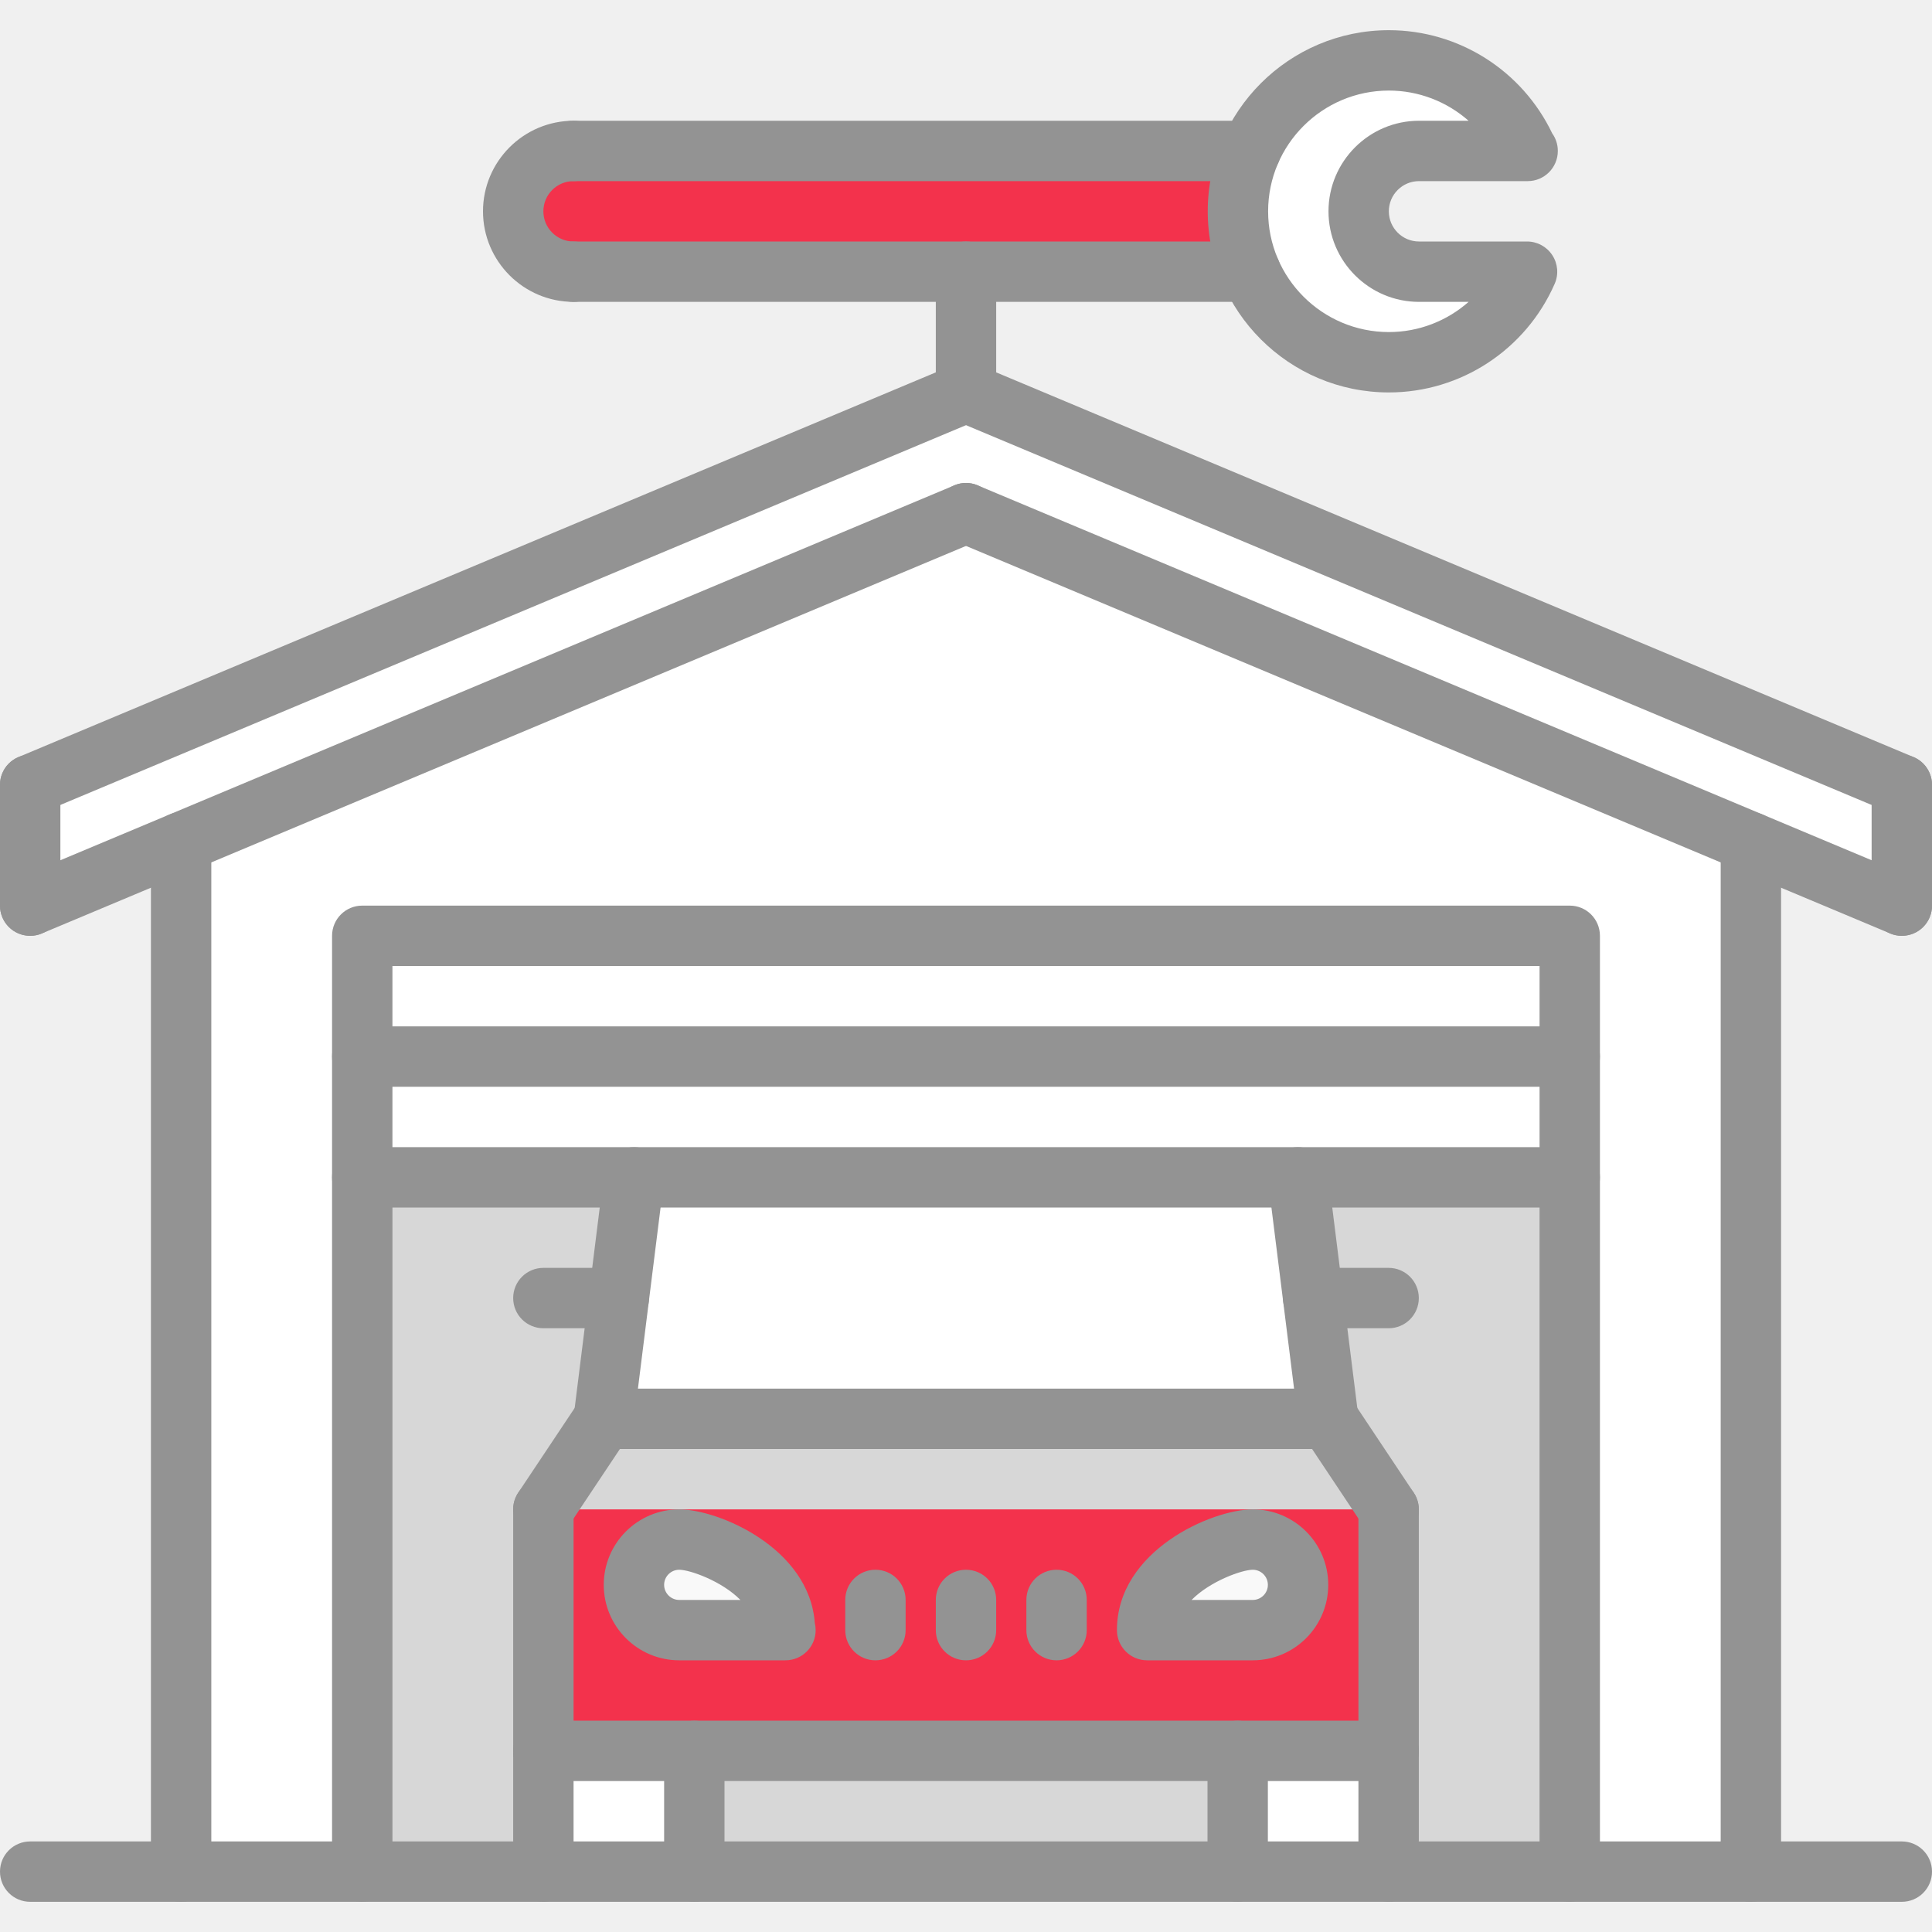
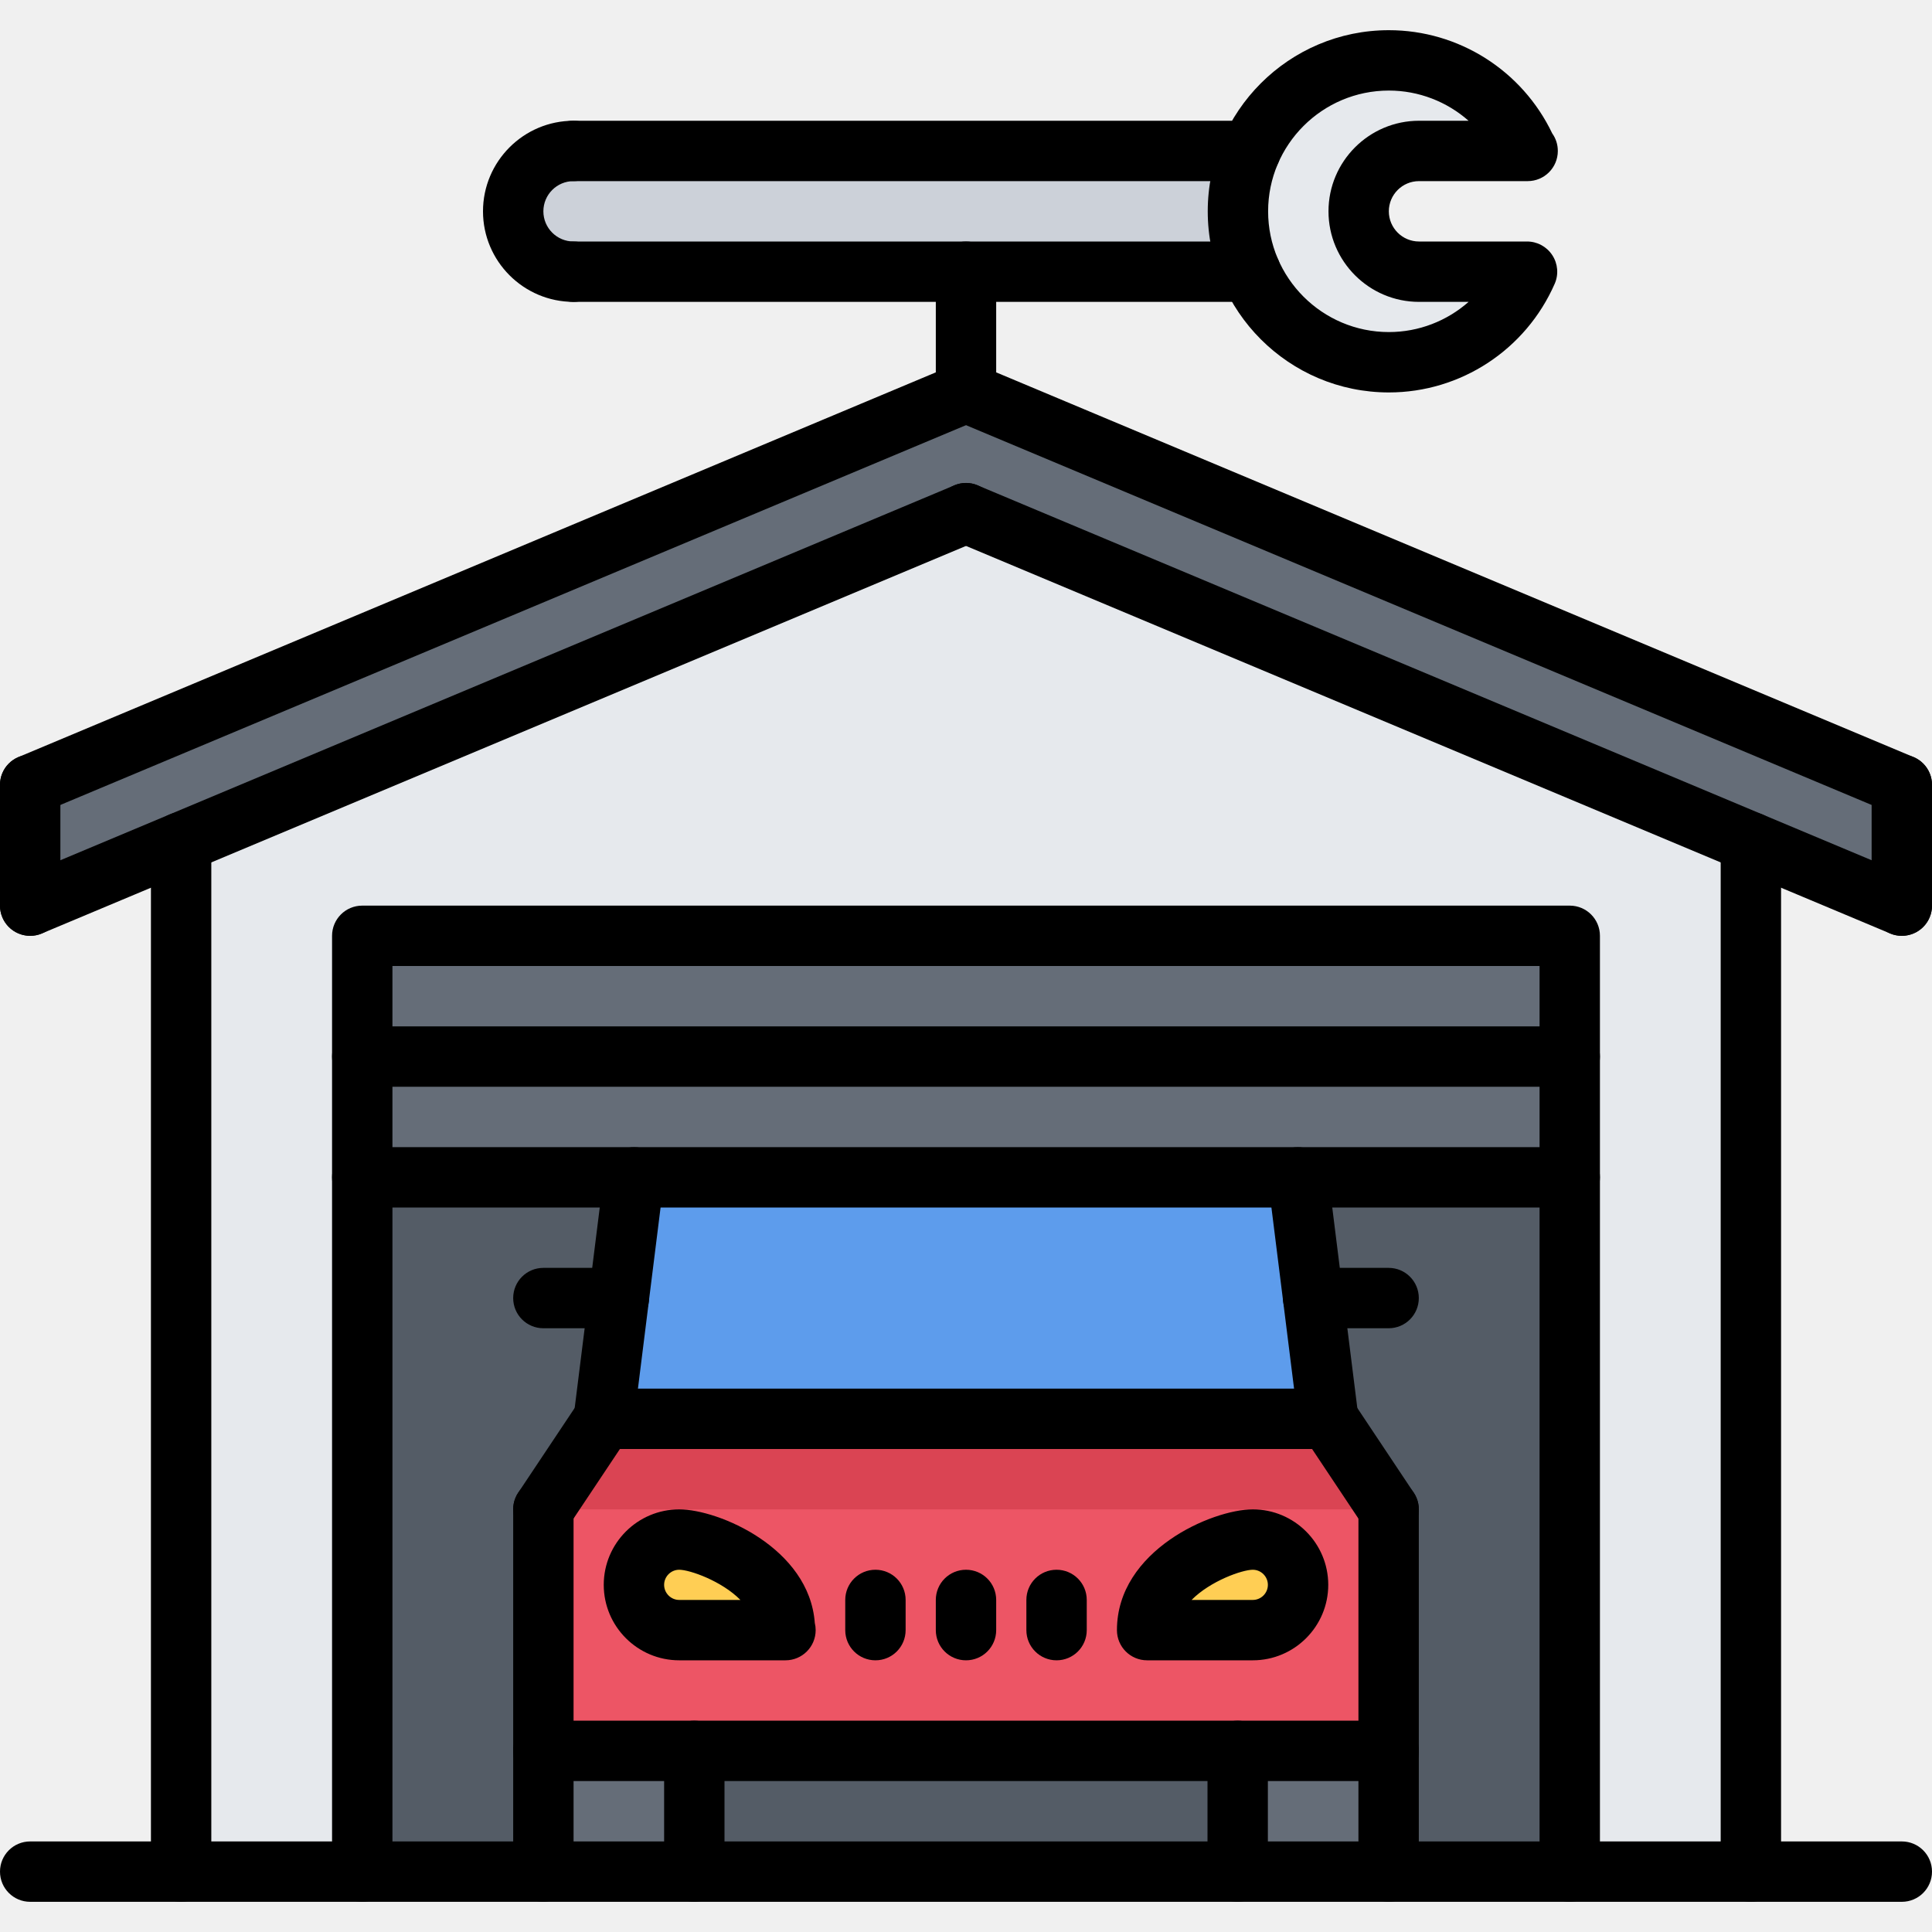
- <svg xmlns="http://www.w3.org/2000/svg" version="1.1" width="512" height="512" x="0" y="0" viewBox="0 0 64 64" style="enable-background:new 0 0 512 512" xml:space="preserve" class="">
+ <svg xmlns="http://www.w3.org/2000/svg" id="icons" enable-background="new 0 0 64 64" height="512" viewBox="0 0 64 64" width="512">
+   <g>
+     <g>
+       <path d="m50.59 5h-3.58c-1.109 0-2 .9-2 2 0 1.11.891 2 2 2h3.58c-.78 1.77-2.53 3-4.58 3s-3.81-1.24-4.59-3c-.26-.61-.41-1.29-.41-2s.15-1.39.41-2c.78-1.76 2.54-3 4.59-3s3.8 1.24 4.58 3z" fill="#e6e9ed" />
+     </g>
+     <g>
+       <path d="m19 5h22.42c-.26.61-.41 1.29-.41 2s.15 1.39.41 2h-9.42-13c-1.1 0-2-.9-2-2 0-1.11.9-2 2-2z" fill="#ccd1d9" />
+     </g>
+     <g>
+       <path d="m26 54h-3.5c-.83 0-1.5-.67-1.5-1.5s.67-1.5 1.5-1.5 3.5 1 3.5 3z" fill="#ffce54" />
+     </g>
+     <g>
+       <path d="m41 58h5v4h-5z" fill="#656d78" />
+     </g>
+     <g>
+       <path d="m43.5 43-.5-4h9v23h-6v-4-8l-2-3z" fill="#545c66" />
+     </g>
+     <g>
+       <path d="m23 58h18v4h-18z" fill="#545c66" />
+     </g>
+     <g>
+       <path d="m18 58h5v4h-5z" fill="#656d78" />
+     </g>
+     <g>
+       <path d="m21 52.5c0 .83.67 1.5 1.5 1.5h3.5c0-2-2.67-3-3.5-3s-1.5.67-1.5 1.5zm22 0c0-.83-.67-1.5-1.5-1.5s-3.5 1-3.5 3h3.5c.83 0 1.5-.67 1.5-1.5zm3-2.5v8h-5-18-5v-8l2-3h24z" fill="#ed5565" />
+     </g>
+     <g>
+       <path d="m41.5 51c.83 0 1.5.67 1.5 1.5s-.67 1.5-1.5 1.5h-3.5c0-2 2.67-3 3.5-3z" fill="#ffce54" />
+     </g>
+     <g>
+       <path d="m52 35v4h-9-22-9v-4z" fill="#656d78" />
+     </g>
+     <g>
+       <path d="m43.5 43 .5 4h-24l.5-4 .5-4h22z" fill="#5d9cec" />
+     </g>
+     <g>
+       <path d="m58 27.9v34.1h-6v-23-4-4h-40v4 4 23h-6v-34.1l26-10.9z" fill="#e6e9ed" />
+     </g>
+     <g>
+       <path d="m12 31h40v4h-40z" fill="#656d78" />
+     </g>
+     <g>
+       <path d="m20.5 43-.5 4-2 3v8 4h-6v-23h9z" fill="#545c66" />
+     </g>
+     <g>
+       <path d="m63 26v4l-5-2.1-26-10.9-26 10.9-5 2.1v-4l31-13z" fill="#656d78" />
+     </g>
+     <g>
+       <path d="m20 47-2 3h28l-2-3z" fill="#da4453" />
+     </g>
+   </g>
  <g>
    <g>
      <g>
-         <path d="m50.59 5h-3.58c-1.109 0-2 .9-2 2 0 1.11.891 2 2 2h3.58c-.78 1.77-2.53 3-4.58 3s-3.81-1.24-4.59-3c-.26-.61-.41-1.29-.41-2s.15-1.39.41-2c.78-1.76 2.54-3 4.59-3s3.8 1.24 4.58 3z" fill="#ffffff" data-original="#e6e9ed" style="" class="" />
+         <path d="m1 27c-.391 0-.762-.23-.922-.613-.214-.51.025-1.096.535-1.309l31-13c.509-.217 1.096.026 1.309.535.214.51-.025 1.096-.535 1.309l-31 13c-.126.054-.258.078-.387.078z" />
      </g>
      <g>
-         <path d="m19 5h22.42c-.26.61-.41 1.29-.41 2s.15 1.39.41 2h-9.42-13c-1.1 0-2-.9-2-2 0-1.11.9-2 2-2z" fill="#f3324c" data-original="#ccd1d9" style="" class="" />
+         <path d="m63 27c-.129 0-.261-.024-.387-.078l-31-13c-.51-.213-.749-.799-.535-1.309.212-.509.801-.753 1.309-.535l31 13c.51.213.749.799.535 1.309-.16.383-.531.613-.922.613z" />
      </g>
      <g>
-         <path d="m26 54h-3.5c-.83 0-1.5-.67-1.5-1.5s.67-1.5 1.5-1.5 3.5 1 3.5 3z" fill="#f9f9f9" data-original="#ffce54" style="" class="" />
+         <path d="m1 31c-.391 0-.762-.23-.922-.613-.214-.51.025-1.096.535-1.309l31-13c.509-.216 1.096.026 1.309.535.214.51-.025 1.096-.535 1.309l-31 13c-.126.054-.258.078-.387.078z" />
      </g>
      <g>
-         <path d="m41 58h5v4h-5z" fill="#ffffff" data-original="#656d78" style="" class="" />
+         <path d="m63 31c-.129 0-.261-.024-.387-.078l-31-13c-.51-.213-.749-.799-.535-1.309.212-.509.801-.752 1.309-.535l31 13c.51.213.749.799.535 1.309-.16.383-.531.613-.922.613z" />
      </g>
      <g>
-         <path d="m43.5 43-.5-4h9v23h-6v-4-8l-2-3z" fill="#d7d7d7" data-original="#545c66" style="" class="" />
+         <path d="m1 31c-.553 0-1-.447-1-1v-4c0-.553.447-1 1-1s1 .447 1 1v4c0 .553-.447 1-1 1z" />
      </g>
      <g>
-         <path d="m23 58h18v4h-18z" fill="#d7d7d7" data-original="#545c66" style="" class="" />
+         <path d="m63 31c-.553 0-1-.447-1-1v-4c0-.553.447-1 1-1s1 .447 1 1v4c0 .553-.447 1-1 1z" />
      </g>
      <g>
-         <path d="m18 58h5v4h-5z" fill="#ffffff" data-original="#656d78" style="" class="" />
+         <path d="m6 63c-.553 0-1-.447-1-1v-34.096c0-.553.447-1 1-1s1 .447 1 1v34.096c0 .553-.447 1-1 1z" />
      </g>
      <g>
-         <path d="m21 52.5c0 .83.67 1.5 1.5 1.5h3.5c0-2-2.67-3-3.5-3s-1.5.67-1.5 1.5zm22 0c0-.83-.67-1.5-1.5-1.5s-3.5 1-3.5 3h3.5c.83 0 1.5-.67 1.5-1.5zm3-2.5v8h-5-18-5v-8l2-3h24z" fill="#f3324c" data-original="#ed5565" style="" class="" />
+         <path d="m58 63c-.553 0-1-.447-1-1v-34.096c0-.553.447-1 1-1s1 .447 1 1v34.096c0 .553-.447 1-1 1z" />
      </g>
      <g>
-         <path d="m41.5 51c.83 0 1.5.67 1.5 1.5s-.67 1.5-1.5 1.5h-3.5c0-2 2.67-3 3.5-3z" fill="#f9f9f9" data-original="#ffce54" style="" class="" />
+         <path d="m63 63h-62c-.553 0-1-.447-1-1s.447-1 1-1h62c.553 0 1 .447 1 1s-.447 1-1 1z" />
      </g>
      <g>
-         <path d="m52 35v4h-9-22-9v-4z" fill="#ffffff" data-original="#656d78" style="" class="" />
+         <path d="m52 63c-.553 0-1-.447-1-1v-30h-38v30c0 .553-.447 1-1 1s-1-.447-1-1v-31c0-.553.447-1 1-1h40c.553 0 1 .447 1 1v31c0 .553-.447 1-1 1z" />
      </g>
      <g>
-         <path d="m43.5 43 .5 4h-24l.5-4 .5-4h22z" fill="#ffffff" data-original="#5d9cec" style="" class="" />
+         <path d="m52 36h-40c-.553 0-1-.447-1-1s.447-1 1-1h40c.553 0 1 .447 1 1s-.447 1-1 1z" />
      </g>
      <g>
-         <path d="m58 27.9v34.1h-6v-23-4-4h-40v4 4 23h-6v-34.1l26-10.9z" fill="#ffffff" data-original="#e6e9ed" style="" class="" />
+         <path d="m52 40h-40c-.553 0-1-.447-1-1s.447-1 1-1h40c.553 0 1 .447 1 1s-.447 1-1 1z" />
      </g>
      <g>
-         <path d="m12 31h40v4h-40z" fill="#ffffff" data-original="#656d78" style="" class="" />
-       </g>
-       <g>
-         <path d="m20.5 43-.5 4-2 3v8 4h-6v-23h9z" fill="#d7d7d7" data-original="#545c66" style="" class="" />
-       </g>
-       <g>
-         <path d="m63 26v4l-5-2.1-26-10.9-26 10.9-5 2.1v-4l31-13z" fill="#ffffff" data-original="#656d78" style="" class="" />
-       </g>
-       <g>
-         <path d="m20 47-2 3h28l-2-3z" fill="#d7d7d7" data-original="#da4453" style="" class="" />
+         <g>
+           <path d="m18 63c-.553 0-1-.447-1-1v-4c0-.553.447-1 1-1s1 .447 1 1v4c0 .553-.447 1-1 1z" />
+         </g>
+         <g>
+           <path d="m23 63c-.553 0-1-.447-1-1v-4c0-.553.447-1 1-1s1 .447 1 1v4c0 .553-.447 1-1 1z" />
+         </g>
+         <g>
+           <path d="m41 63c-.553 0-1-.447-1-1v-4c0-.553.447-1 1-1s1 .447 1 1v4c0 .553-.447 1-1 1z" />
+         </g>
+         <g>
+           <path d="m46 63c-.553 0-1-.447-1-1v-4c0-.553.447-1 1-1s1 .447 1 1v4c0 .553-.447 1-1 1z" />
+         </g>
+         <g>
+           <path d="m46 59h-28c-.553 0-1-.447-1-1s.447-1 1-1h28c.553 0 1 .447 1 1s-.447 1-1 1z" />
+         </g>
+         <g>
+           <path d="m18 59c-.553 0-1-.447-1-1v-8c0-.553.447-1 1-1s1 .447 1 1v8c0 .553-.447 1-1 1z" />
+         </g>
+         <g>
+           <path d="m46 59c-.553 0-1-.447-1-1v-7.998c0-.553.447-1 1-1s1 .447 1 1v7.998c0 .553-.447 1-1 1z" />
+         </g>
+         <g>
+           <path d="m29 55c-.553 0-1-.447-1-1v-1c0-.553.447-1 1-1s1 .447 1 1v1c0 .553-.447 1-1 1z" />
+         </g>
+         <g>
+           <path d="m32 55c-.553 0-1-.447-1-1v-1c0-.553.447-1 1-1s1 .447 1 1v1c0 .553-.447 1-1 1z" />
+         </g>
+         <g>
+           <path d="m35 55c-.553 0-1-.447-1-1v-1c0-.553.447-1 1-1s1 .447 1 1v1c0 .553-.447 1-1 1z" />
+         </g>
+         <g>
+           <path d="m20.001 48c-.041 0-.083-.003-.125-.008-.548-.068-.937-.568-.868-1.116l1-8c.069-.548.562-.93 1.116-.868.548.068.937.568.868 1.116l-1 8c-.063.506-.494.876-.991.876z" />
+         </g>
+         <g>
+           <path d="m43.999 48c-.497 0-.928-.37-.991-.876l-1-8c-.068-.548.32-1.048.868-1.116.55-.062 1.048.32 1.116.868l1 8c.068.548-.32 1.048-.868 1.116-.042.005-.084.008-.125.008z" />
+         </g>
+         <g>
+           <path d="m26.02 55c-.005 0-.013.001-.02 0h-3.5c-1.379 0-2.5-1.121-2.5-2.5s1.121-2.5 2.5-2.5c1.305 0 4.309 1.278 4.491 3.761.019.077.029.157.029.239 0 .553-.448 1-1 1zm-3.52-3c-.275 0-.5.225-.5.5s.225.5.5.5h2.027c-.623-.631-1.681-1-2.027-1z" />
+         </g>
+         <g>
+           <path d="m41.5 55h-3.5c-.553 0-1-.447-1-1 0-2.639 3.154-4 4.5-4 1.379 0 2.5 1.121 2.5 2.5s-1.121 2.5-2.5 2.5zm-2.027-2h2.027c.275 0 .5-.225.5-.5s-.225-.5-.5-.5c-.346 0-1.404.369-2.027 1z" />
+         </g>
+         <g>
+           <path d="m17.999 51c-.19 0-.383-.055-.554-.168-.46-.307-.584-.927-.277-1.387l2-3c.305-.459.926-.583 1.387-.277.46.307.584.927.277 1.387l-2 3c-.192.289-.51.445-.833.445z" />
+         </g>
+         <g>
+           <path d="m46.001 51.002c-.323 0-.641-.156-.833-.445l-2-3.002c-.307-.46-.182-1.081.277-1.387.46-.306 1.081-.182 1.387.277l2 3.002c.307.46.182 1.081-.277 1.387-.171.113-.364.168-.554.168z" />
+         </g>
+         <g>
+           <path d="m44 48h-24c-.553 0-1-.447-1-1s.447-1 1-1h24c.553 0 1 .447 1 1s-.447 1-1 1z" />
+         </g>
+         <g>
+           <path d="m46 44h-2.5c-.553 0-1-.447-1-1s.447-1 1-1h2.5c.553 0 1 .447 1 1s-.447 1-1 1z" />
+         </g>
+         <g>
+           <path d="m20.5 44h-2.5c-.553 0-1-.447-1-1s.447-1 1-1h2.5c.553 0 1 .447 1 1s-.447 1-1 1z" />
+         </g>
      </g>
    </g>
    <g>
      <g>
-         <g>
-           <path d="m1 27c-.391 0-.762-.23-.922-.613-.214-.51.025-1.096.535-1.309l31-13c.509-.217 1.096.026 1.309.535.214.51-.025 1.096-.535 1.309l-31 13c-.126.054-.258.078-.387.078z" fill="#939393" data-original="#000000" style="" class="" />
-         </g>
-         <g>
-           <path d="m63 27c-.129 0-.261-.024-.387-.078l-31-13c-.51-.213-.749-.799-.535-1.309.212-.509.801-.753 1.309-.535l31 13c.51.213.749.799.535 1.309-.16.383-.531.613-.922.613z" fill="#939393" data-original="#000000" style="" class="" />
-         </g>
-         <g>
-           <path d="m1 31c-.391 0-.762-.23-.922-.613-.214-.51.025-1.096.535-1.309l31-13c.509-.216 1.096.026 1.309.535.214.51-.025 1.096-.535 1.309l-31 13c-.126.054-.258.078-.387.078z" fill="#939393" data-original="#000000" style="" class="" />
-         </g>
-         <g>
-           <path d="m63 31c-.129 0-.261-.024-.387-.078l-31-13c-.51-.213-.749-.799-.535-1.309.212-.509.801-.752 1.309-.535l31 13c.51.213.749.799.535 1.309-.16.383-.531.613-.922.613z" fill="#939393" data-original="#000000" style="" class="" />
-         </g>
-         <g>
-           <path d="m1 31c-.553 0-1-.447-1-1v-4c0-.553.447-1 1-1s1 .447 1 1v4c0 .553-.447 1-1 1z" fill="#939393" data-original="#000000" style="" class="" />
-         </g>
-         <g>
-           <path d="m63 31c-.553 0-1-.447-1-1v-4c0-.553.447-1 1-1s1 .447 1 1v4c0 .553-.447 1-1 1z" fill="#939393" data-original="#000000" style="" class="" />
-         </g>
-         <g>
-           <path d="m6 63c-.553 0-1-.447-1-1v-34.096c0-.553.447-1 1-1s1 .447 1 1v34.096c0 .553-.447 1-1 1z" fill="#939393" data-original="#000000" style="" class="" />
-         </g>
-         <g>
-           <path d="m58 63c-.553 0-1-.447-1-1v-34.096c0-.553.447-1 1-1s1 .447 1 1v34.096c0 .553-.447 1-1 1z" fill="#939393" data-original="#000000" style="" class="" />
-         </g>
-         <g>
-           <path d="m63 63h-62c-.553 0-1-.447-1-1s.447-1 1-1h62c.553 0 1 .447 1 1s-.447 1-1 1z" fill="#939393" data-original="#000000" style="" class="" />
-         </g>
-         <g>
-           <path d="m52 63c-.553 0-1-.447-1-1v-30h-38v30c0 .553-.447 1-1 1s-1-.447-1-1v-31c0-.553.447-1 1-1h40c.553 0 1 .447 1 1v31c0 .553-.447 1-1 1z" fill="#939393" data-original="#000000" style="" class="" />
-         </g>
-         <g>
-           <path d="m52 36h-40c-.553 0-1-.447-1-1s.447-1 1-1h40c.553 0 1 .447 1 1s-.447 1-1 1z" fill="#939393" data-original="#000000" style="" class="" />
-         </g>
-         <g>
-           <path d="m52 40h-40c-.553 0-1-.447-1-1s.447-1 1-1h40c.553 0 1 .447 1 1s-.447 1-1 1z" fill="#939393" data-original="#000000" style="" class="" />
-         </g>
-         <g>
-           <g>
-             <path d="m18 63c-.553 0-1-.447-1-1v-4c0-.553.447-1 1-1s1 .447 1 1v4c0 .553-.447 1-1 1z" fill="#939393" data-original="#000000" style="" class="" />
-           </g>
-           <g>
-             <path d="m23 63c-.553 0-1-.447-1-1v-4c0-.553.447-1 1-1s1 .447 1 1v4c0 .553-.447 1-1 1z" fill="#939393" data-original="#000000" style="" class="" />
-           </g>
-           <g>
-             <path d="m41 63c-.553 0-1-.447-1-1v-4c0-.553.447-1 1-1s1 .447 1 1v4c0 .553-.447 1-1 1z" fill="#939393" data-original="#000000" style="" class="" />
-           </g>
-           <g>
-             <path d="m46 63c-.553 0-1-.447-1-1v-4c0-.553.447-1 1-1s1 .447 1 1v4c0 .553-.447 1-1 1z" fill="#939393" data-original="#000000" style="" class="" />
-           </g>
-           <g>
-             <path d="m46 59h-28c-.553 0-1-.447-1-1s.447-1 1-1h28c.553 0 1 .447 1 1s-.447 1-1 1z" fill="#939393" data-original="#000000" style="" class="" />
-           </g>
-           <g>
-             <path d="m18 59c-.553 0-1-.447-1-1v-8c0-.553.447-1 1-1s1 .447 1 1v8c0 .553-.447 1-1 1z" fill="#939393" data-original="#000000" style="" class="" />
-           </g>
-           <g>
-             <path d="m46 59c-.553 0-1-.447-1-1v-7.998c0-.553.447-1 1-1s1 .447 1 1v7.998c0 .553-.447 1-1 1z" fill="#939393" data-original="#000000" style="" class="" />
-           </g>
-           <g>
-             <path d="m29 55c-.553 0-1-.447-1-1v-1c0-.553.447-1 1-1s1 .447 1 1v1c0 .553-.447 1-1 1z" fill="#939393" data-original="#000000" style="" class="" />
-           </g>
-           <g>
-             <path d="m32 55c-.553 0-1-.447-1-1v-1c0-.553.447-1 1-1s1 .447 1 1v1c0 .553-.447 1-1 1z" fill="#939393" data-original="#000000" style="" class="" />
-           </g>
-           <g>
-             <path d="m35 55c-.553 0-1-.447-1-1v-1c0-.553.447-1 1-1s1 .447 1 1v1c0 .553-.447 1-1 1z" fill="#939393" data-original="#000000" style="" class="" />
-           </g>
-           <g>
-             <path d="m20.001 48c-.041 0-.083-.003-.125-.008-.548-.068-.937-.568-.868-1.116l1-8c.069-.548.562-.93 1.116-.868.548.068.937.568.868 1.116l-1 8c-.063.506-.494.876-.991.876z" fill="#939393" data-original="#000000" style="" class="" />
-           </g>
-           <g>
-             <path d="m43.999 48c-.497 0-.928-.37-.991-.876l-1-8c-.068-.548.32-1.048.868-1.116.55-.062 1.048.32 1.116.868l1 8c.068.548-.32 1.048-.868 1.116-.042.005-.084.008-.125.008z" fill="#939393" data-original="#000000" style="" class="" />
-           </g>
-           <g>
-             <path d="m26.02 55c-.005 0-.013.001-.02 0h-3.5c-1.379 0-2.5-1.121-2.5-2.5s1.121-2.5 2.5-2.5c1.305 0 4.309 1.278 4.491 3.761.019.077.029.157.029.239 0 .553-.448 1-1 1zm-3.52-3c-.275 0-.5.225-.5.5s.225.5.5.5h2.027c-.623-.631-1.681-1-2.027-1z" fill="#939393" data-original="#000000" style="" class="" />
-           </g>
-           <g>
-             <path d="m41.5 55h-3.5c-.553 0-1-.447-1-1 0-2.639 3.154-4 4.5-4 1.379 0 2.5 1.121 2.5 2.5s-1.121 2.5-2.5 2.5zm-2.027-2h2.027c.275 0 .5-.225.5-.5s-.225-.5-.5-.5c-.346 0-1.404.369-2.027 1z" fill="#939393" data-original="#000000" style="" class="" />
-           </g>
-           <g>
-             <path d="m17.999 51c-.19 0-.383-.055-.554-.168-.46-.307-.584-.927-.277-1.387l2-3c.305-.459.926-.583 1.387-.277.46.307.584.927.277 1.387l-2 3c-.192.289-.51.445-.833.445z" fill="#939393" data-original="#000000" style="" class="" />
-           </g>
-           <g>
-             <path d="m46.001 51.002c-.323 0-.641-.156-.833-.445l-2-3.002c-.307-.46-.182-1.081.277-1.387.46-.306 1.081-.182 1.387.277l2 3.002c.307.46.182 1.081-.277 1.387-.171.113-.364.168-.554.168z" fill="#939393" data-original="#000000" style="" class="" />
-           </g>
-           <g>
-             <path d="m44 48h-24c-.553 0-1-.447-1-1s.447-1 1-1h24c.553 0 1 .447 1 1s-.447 1-1 1z" fill="#939393" data-original="#000000" style="" class="" />
-           </g>
-           <g>
-             <path d="m46 44h-2.5c-.553 0-1-.447-1-1s.447-1 1-1h2.5c.553 0 1 .447 1 1s-.447 1-1 1z" fill="#939393" data-original="#000000" style="" class="" />
-           </g>
-           <g>
-             <path d="m20.5 44h-2.5c-.553 0-1-.447-1-1s.447-1 1-1h2.5c.553 0 1 .447 1 1s-.447 1-1 1z" fill="#939393" data-original="#000000" style="" class="" />
-           </g>
-         </g>
+         <path d="m46.008 13c-3.309 0-6-2.691-6-6s2.691-6 6-6c2.313 0 4.415 1.335 5.411 3.418.117.163.186.364.186.582 0 .553-.447 1-1 1-.005 0-.012.001-.02 0h-3.578c-.552 0-1 .448-1 1s.448 1 1 1h3.578c.338 0 .652.17.837.453.185.282.215.639.079.948-.957 2.186-3.113 3.599-5.493 3.599zm0-10c-2.206 0-4 1.794-4 4s1.794 4 4 4c.991 0 1.924-.368 2.641-1h-1.641c-1.654 0-3-1.346-3-3s1.346-3 3-3h1.64c-.717-.632-1.65-1-2.64-1z" />
      </g>
      <g>
-         <g>
-           <path d="m46.008 13c-3.309 0-6-2.691-6-6s2.691-6 6-6c2.313 0 4.415 1.335 5.411 3.418.117.163.186.364.186.582 0 .553-.447 1-1 1-.005 0-.012.001-.02 0h-3.578c-.552 0-1 .448-1 1s.448 1 1 1h3.578c.338 0 .652.17.837.453.185.282.215.639.079.948-.957 2.186-3.113 3.599-5.493 3.599zm0-10c-2.206 0-4 1.794-4 4s1.794 4 4 4c.991 0 1.924-.368 2.641-1h-1.641c-1.654 0-3-1.346-3-3s1.346-3 3-3h1.64c-.717-.632-1.65-1-2.64-1z" fill="#939393" data-original="#000000" style="" class="" />
-         </g>
-         <g>
-           <path d="m19 10c-1.654 0-3-1.346-3-3s1.346-3 3-3c.553 0 1 .447 1 1s-.447 1-1 1c-.552 0-1 .448-1 1s.448 1 1 1c.553 0 1 .447 1 1s-.447 1-1 1z" fill="#939393" data-original="#000000" style="" class="" />
-         </g>
-         <g>
-           <path d="m41.424 10h-22.424c-.553 0-1-.447-1-1s.447-1 1-1h22.424c.553 0 1 .447 1 1s-.447 1-1 1z" fill="#939393" data-original="#000000" style="" class="" />
-         </g>
-         <g>
-           <path d="m41.424 6h-22.424c-.553 0-1-.447-1-1s.447-1 1-1h22.424c.553 0 1 .447 1 1s-.447 1-1 1z" fill="#939393" data-original="#000000" style="" class="" />
-         </g>
+         <path d="m19 10c-1.654 0-3-1.346-3-3s1.346-3 3-3c.553 0 1 .447 1 1s-.447 1-1 1c-.552 0-1 .448-1 1s.448 1 1 1c.553 0 1 .447 1 1s-.447 1-1 1z" />
      </g>
      <g>
-         <path d="m32 14c-.553 0-1-.447-1-1v-4c0-.553.447-1 1-1s1 .447 1 1v4c0 .553-.447 1-1 1z" fill="#939393" data-original="#000000" style="" class="" />
+         <path d="m41.424 10h-22.424c-.553 0-1-.447-1-1s.447-1 1-1h22.424c.553 0 1 .447 1 1s-.447 1-1 1z" />
      </g>
+       <g>
+         <path d="m41.424 6h-22.424c-.553 0-1-.447-1-1s.447-1 1-1h22.424c.553 0 1 .447 1 1s-.447 1-1 1z" />
+       </g>
+     </g>
+     <g>
+       <path d="m32 14c-.553 0-1-.447-1-1v-4c0-.553.447-1 1-1s1 .447 1 1v4c0 .553-.447 1-1 1z" />
    </g>
  </g>
</svg>
